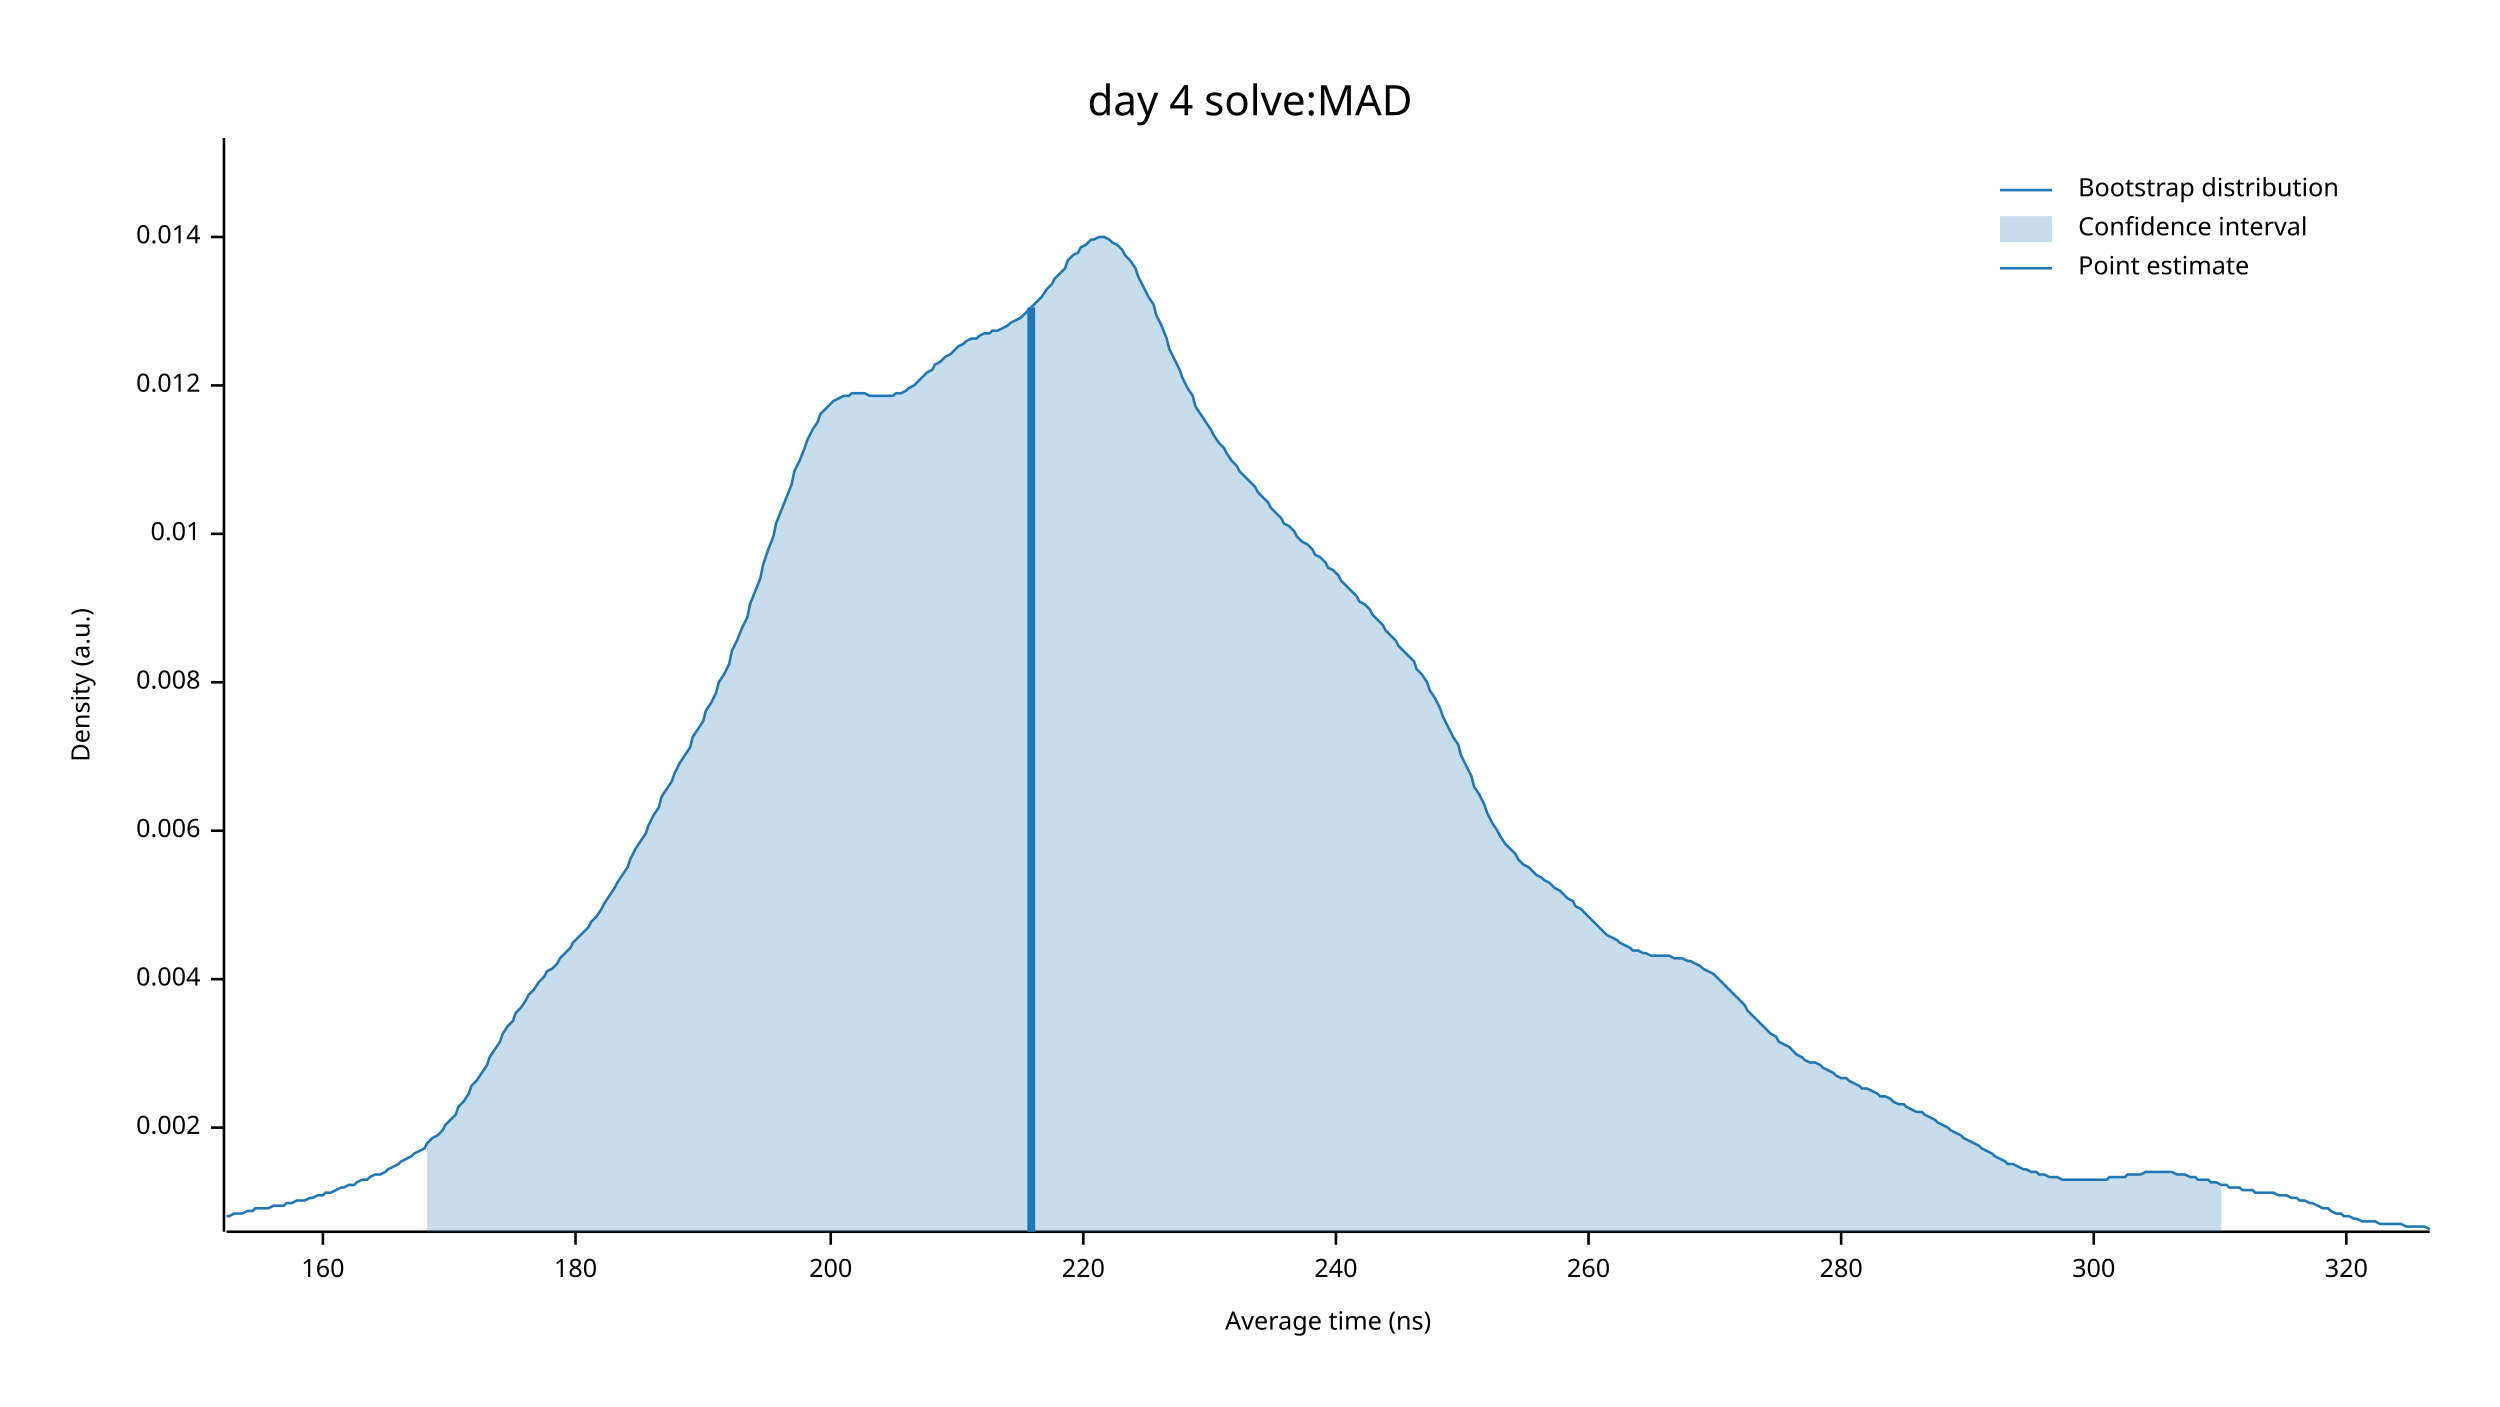
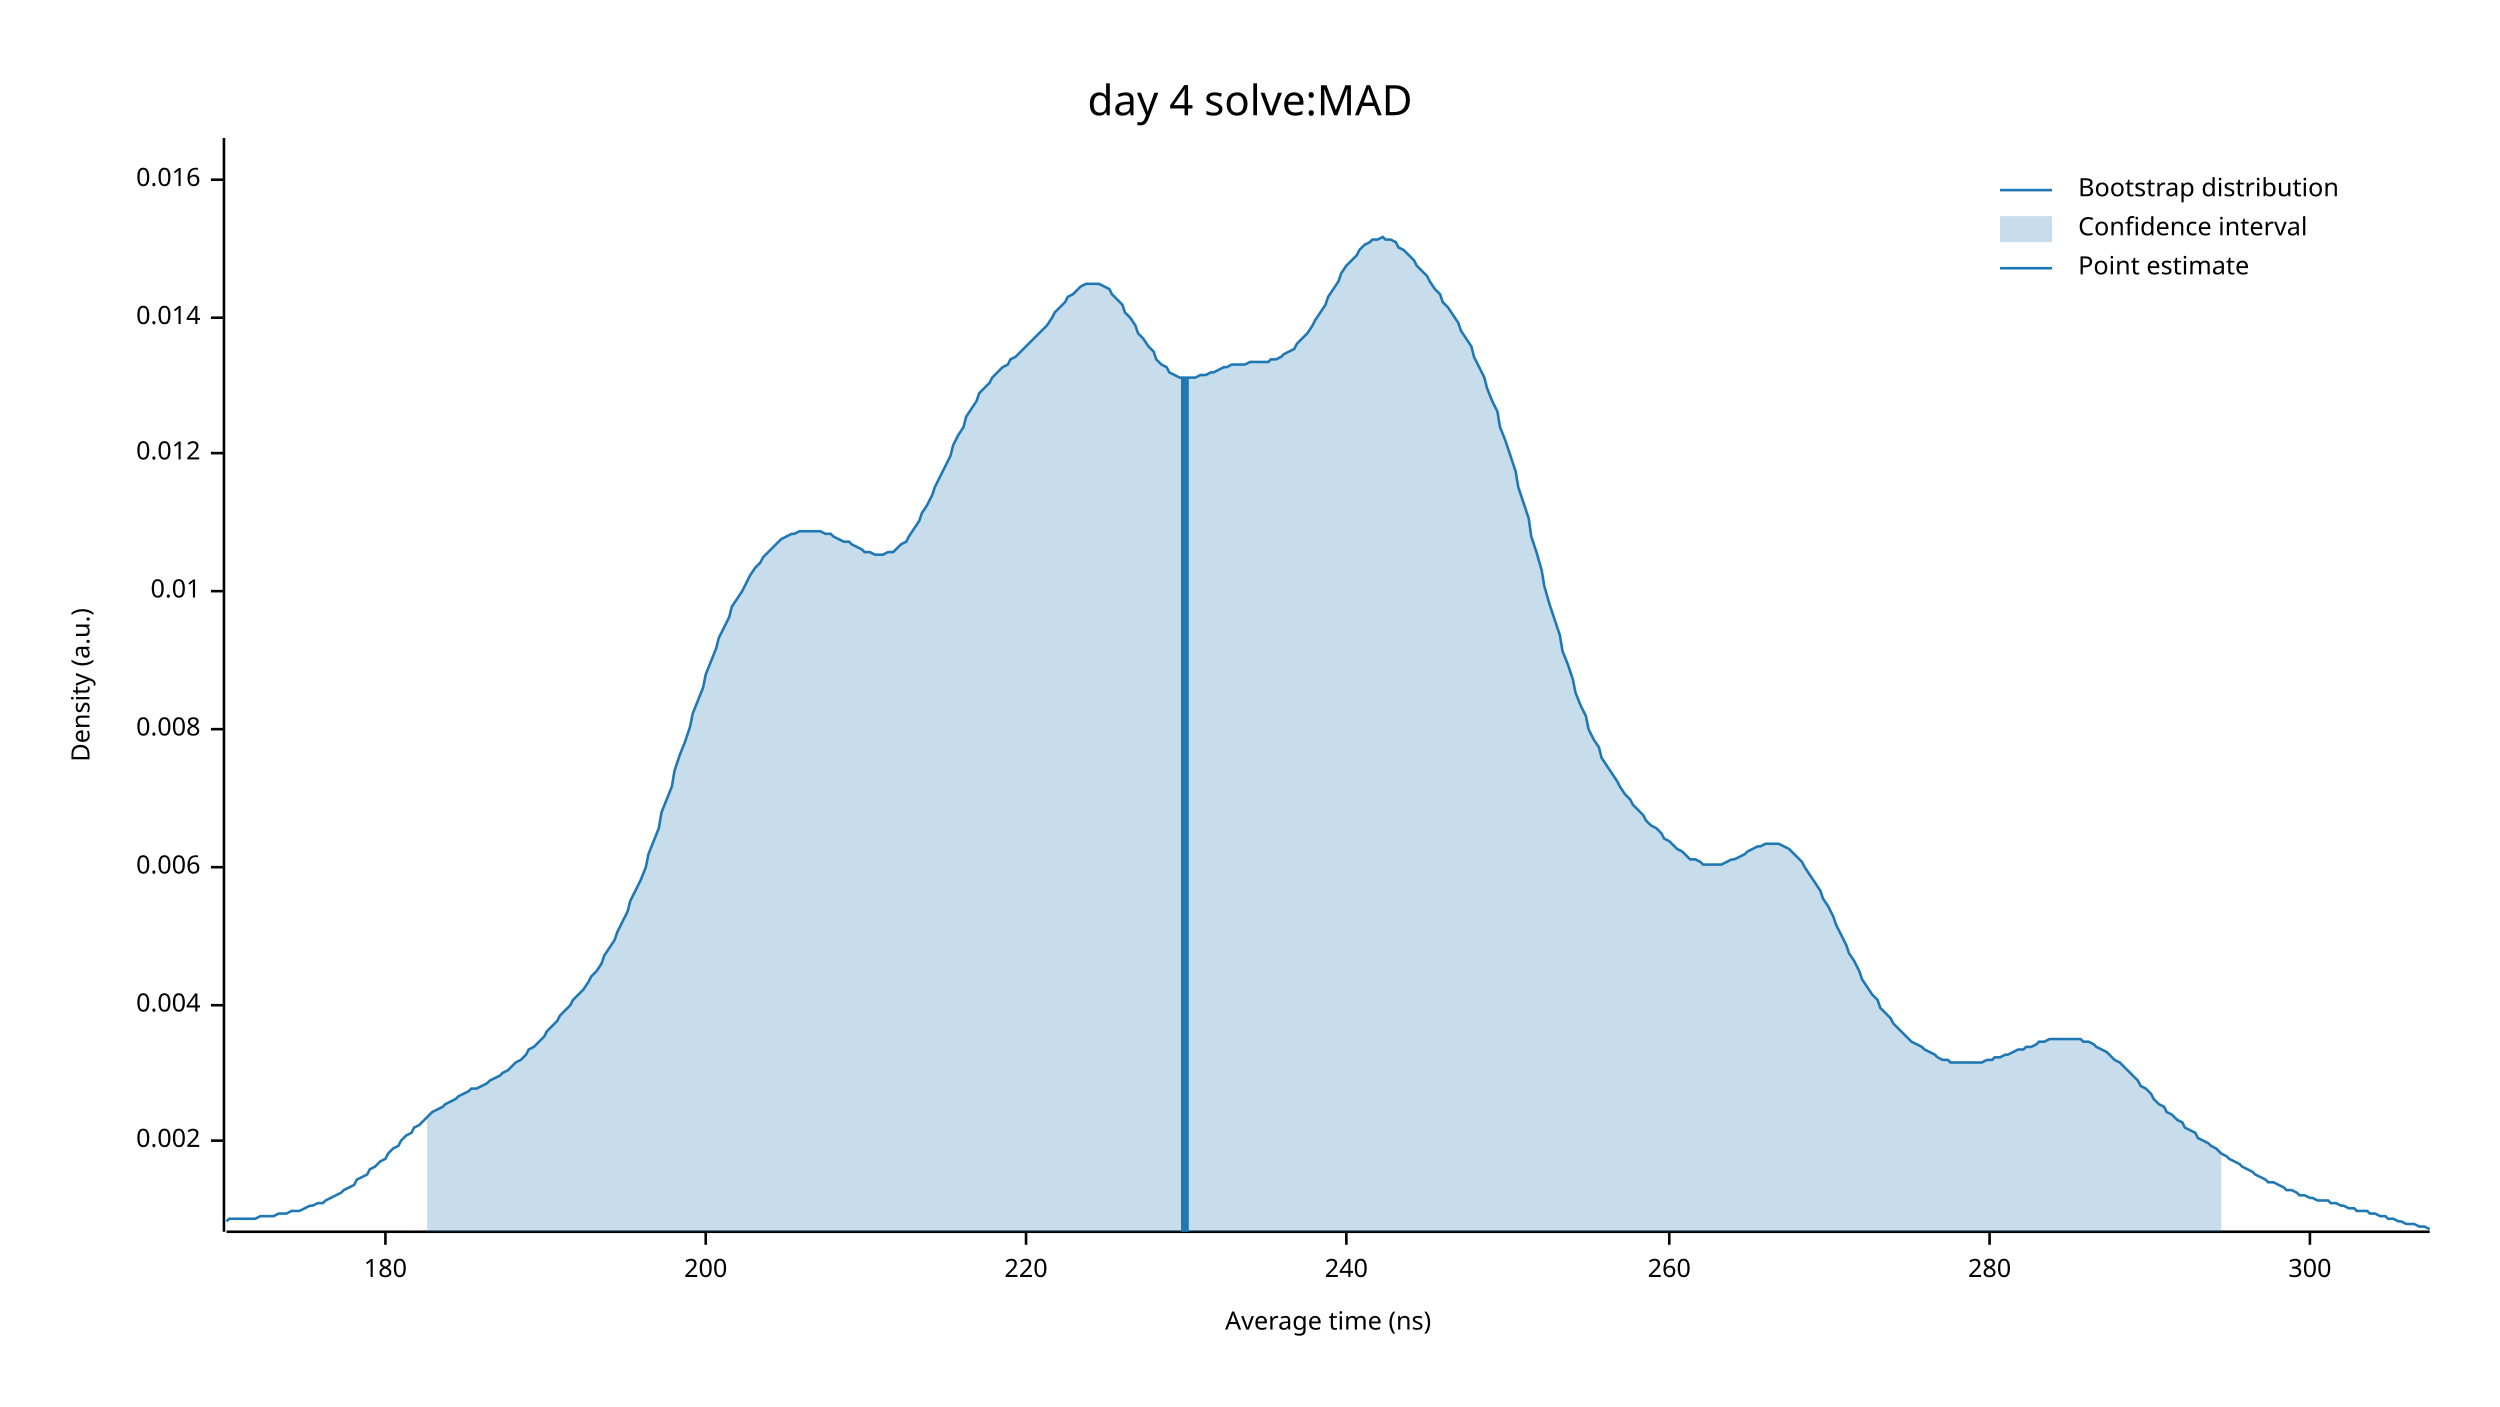
<svg xmlns="http://www.w3.org/2000/svg" width="960" height="540" viewBox="0 0 960 540">
  <text x="480" y="32" dy="0.76em" text-anchor="middle" font-family="sans-serif" font-size="16.129" opacity="1" fill="#000000">
day 4 solve:MAD
</text>
  <text x="27" y="263" dy="0.76em" text-anchor="middle" font-family="sans-serif" font-size="9.677" opacity="1" fill="#000000" transform="rotate(270, 27, 263)">
Density (a.u.)
</text>
  <text x="510" y="513" dy="-0.5ex" text-anchor="middle" font-family="sans-serif" font-size="9.677" opacity="1" fill="#000000">
Average time (ns)
</text>
  <polyline fill="none" opacity="1" stroke="#000000" stroke-width="1" points="86,53 86,473 " />
-   <text x="77" y="433" dy="0.5ex" text-anchor="end" font-family="sans-serif" font-size="9.677" opacity="1" fill="#000000">
+   <text x="77" y="438" dy="0.5ex" text-anchor="end" font-family="sans-serif" font-size="9.677" opacity="1" fill="#000000">
0.002
</text>
-   <polyline fill="none" opacity="1" stroke="#000000" stroke-width="1" points="81,433 86,433 " />
-   <text x="77" y="376" dy="0.5ex" text-anchor="end" font-family="sans-serif" font-size="9.677" opacity="1" fill="#000000">
+   <polyline fill="none" opacity="1" stroke="#000000" stroke-width="1" points="81,438 86,438 " />
+   <text x="77" y="386" dy="0.5ex" text-anchor="end" font-family="sans-serif" font-size="9.677" opacity="1" fill="#000000">
0.004
</text>
-   <polyline fill="none" opacity="1" stroke="#000000" stroke-width="1" points="81,376 86,376 " />
-   <text x="77" y="319" dy="0.5ex" text-anchor="end" font-family="sans-serif" font-size="9.677" opacity="1" fill="#000000">
+   <polyline fill="none" opacity="1" stroke="#000000" stroke-width="1" points="81,386 86,386 " />
+   <text x="77" y="333" dy="0.5ex" text-anchor="end" font-family="sans-serif" font-size="9.677" opacity="1" fill="#000000">
0.006
</text>
-   <polyline fill="none" opacity="1" stroke="#000000" stroke-width="1" points="81,319 86,319 " />
-   <text x="77" y="262" dy="0.5ex" text-anchor="end" font-family="sans-serif" font-size="9.677" opacity="1" fill="#000000">
+   <polyline fill="none" opacity="1" stroke="#000000" stroke-width="1" points="81,333 86,333 " />
+   <text x="77" y="280" dy="0.5ex" text-anchor="end" font-family="sans-serif" font-size="9.677" opacity="1" fill="#000000">
0.008
</text>
-   <polyline fill="none" opacity="1" stroke="#000000" stroke-width="1" points="81,262 86,262 " />
-   <text x="77" y="205" dy="0.5ex" text-anchor="end" font-family="sans-serif" font-size="9.677" opacity="1" fill="#000000">
+   <polyline fill="none" opacity="1" stroke="#000000" stroke-width="1" points="81,280 86,280 " />
+   <text x="77" y="227" dy="0.5ex" text-anchor="end" font-family="sans-serif" font-size="9.677" opacity="1" fill="#000000">
0.01
</text>
-   <polyline fill="none" opacity="1" stroke="#000000" stroke-width="1" points="81,205 86,205 " />
-   <text x="77" y="148" dy="0.5ex" text-anchor="end" font-family="sans-serif" font-size="9.677" opacity="1" fill="#000000">
+   <polyline fill="none" opacity="1" stroke="#000000" stroke-width="1" points="81,227 86,227 " />
+   <text x="77" y="174" dy="0.5ex" text-anchor="end" font-family="sans-serif" font-size="9.677" opacity="1" fill="#000000">
0.012
</text>
-   <polyline fill="none" opacity="1" stroke="#000000" stroke-width="1" points="81,148 86,148 " />
-   <text x="77" y="91" dy="0.5ex" text-anchor="end" font-family="sans-serif" font-size="9.677" opacity="1" fill="#000000">
+   <polyline fill="none" opacity="1" stroke="#000000" stroke-width="1" points="81,174 86,174 " />
+   <text x="77" y="122" dy="0.5ex" text-anchor="end" font-family="sans-serif" font-size="9.677" opacity="1" fill="#000000">
0.014
</text>
-   <polyline fill="none" opacity="1" stroke="#000000" stroke-width="1" points="81,91 86,91 " />
+   <polyline fill="none" opacity="1" stroke="#000000" stroke-width="1" points="81,122 86,122 " />
+   <text x="77" y="69" dy="0.5ex" text-anchor="end" font-family="sans-serif" font-size="9.677" opacity="1" fill="#000000">
+ 0.016
+ </text>
+   <polyline fill="none" opacity="1" stroke="#000000" stroke-width="1" points="81,69 86,69 " />
  <polyline fill="none" opacity="1" stroke="#000000" stroke-width="1" points="87,473 933,473 " />
-   <text x="124" y="483" dy="0.76em" text-anchor="middle" font-family="sans-serif" font-size="9.677" opacity="1" fill="#000000">
- 160
- </text>
-   <polyline fill="none" opacity="1" stroke="#000000" stroke-width="1" points="124,473 124,478 " />
-   <text x="221" y="483" dy="0.76em" text-anchor="middle" font-family="sans-serif" font-size="9.677" opacity="1" fill="#000000">
+   <text x="148" y="483" dy="0.76em" text-anchor="middle" font-family="sans-serif" font-size="9.677" opacity="1" fill="#000000">
180
</text>
-   <polyline fill="none" opacity="1" stroke="#000000" stroke-width="1" points="221,473 221,478 " />
-   <text x="319" y="483" dy="0.76em" text-anchor="middle" font-family="sans-serif" font-size="9.677" opacity="1" fill="#000000">
+   <polyline fill="none" opacity="1" stroke="#000000" stroke-width="1" points="148,473 148,478 " />
+   <text x="271" y="483" dy="0.76em" text-anchor="middle" font-family="sans-serif" font-size="9.677" opacity="1" fill="#000000">
200
</text>
-   <polyline fill="none" opacity="1" stroke="#000000" stroke-width="1" points="319,473 319,478 " />
-   <text x="416" y="483" dy="0.76em" text-anchor="middle" font-family="sans-serif" font-size="9.677" opacity="1" fill="#000000">
+   <polyline fill="none" opacity="1" stroke="#000000" stroke-width="1" points="271,473 271,478 " />
+   <text x="394" y="483" dy="0.76em" text-anchor="middle" font-family="sans-serif" font-size="9.677" opacity="1" fill="#000000">
220
</text>
-   <polyline fill="none" opacity="1" stroke="#000000" stroke-width="1" points="416,473 416,478 " />
-   <text x="513" y="483" dy="0.76em" text-anchor="middle" font-family="sans-serif" font-size="9.677" opacity="1" fill="#000000">
+   <polyline fill="none" opacity="1" stroke="#000000" stroke-width="1" points="394,473 394,478 " />
+   <text x="517" y="483" dy="0.76em" text-anchor="middle" font-family="sans-serif" font-size="9.677" opacity="1" fill="#000000">
240
</text>
-   <polyline fill="none" opacity="1" stroke="#000000" stroke-width="1" points="513,473 513,478 " />
-   <text x="610" y="483" dy="0.76em" text-anchor="middle" font-family="sans-serif" font-size="9.677" opacity="1" fill="#000000">
+   <polyline fill="none" opacity="1" stroke="#000000" stroke-width="1" points="517,473 517,478 " />
+   <text x="641" y="483" dy="0.76em" text-anchor="middle" font-family="sans-serif" font-size="9.677" opacity="1" fill="#000000">
260
</text>
-   <polyline fill="none" opacity="1" stroke="#000000" stroke-width="1" points="610,473 610,478 " />
-   <text x="707" y="483" dy="0.76em" text-anchor="middle" font-family="sans-serif" font-size="9.677" opacity="1" fill="#000000">
+   <polyline fill="none" opacity="1" stroke="#000000" stroke-width="1" points="641,473 641,478 " />
+   <text x="764" y="483" dy="0.76em" text-anchor="middle" font-family="sans-serif" font-size="9.677" opacity="1" fill="#000000">
280
</text>
-   <polyline fill="none" opacity="1" stroke="#000000" stroke-width="1" points="707,473 707,478 " />
-   <text x="804" y="483" dy="0.76em" text-anchor="middle" font-family="sans-serif" font-size="9.677" opacity="1" fill="#000000">
+   <polyline fill="none" opacity="1" stroke="#000000" stroke-width="1" points="764,473 764,478 " />
+   <text x="887" y="483" dy="0.76em" text-anchor="middle" font-family="sans-serif" font-size="9.677" opacity="1" fill="#000000">
300
</text>
-   <polyline fill="none" opacity="1" stroke="#000000" stroke-width="1" points="804,473 804,478 " />
-   <text x="901" y="483" dy="0.76em" text-anchor="middle" font-family="sans-serif" font-size="9.677" opacity="1" fill="#000000">
- 320
- </text>
-   <polyline fill="none" opacity="1" stroke="#000000" stroke-width="1" points="901,473 901,478 " />
-   <polyline fill="none" opacity="1" stroke="#1F78B4" stroke-width="1" points="87,467 88,467 90,466 92,466 93,466 95,465 97,465 98,464 100,464 102,464 103,464 105,463 107,463 109,463 110,462 112,462 114,461 115,461 117,461 119,460 120,460 122,459 124,459 125,458 127,458 129,457 131,456 132,456 134,455 136,455 137,454 139,453 141,453 142,452 144,451 146,451 148,450 149,449 151,448 153,447 154,446 156,445 158,444 159,443 161,442 163,441 164,439 166,437 168,436 170,434 171,432 173,430 175,428 176,425 178,423 180,420 181,417 183,415 185,412 187,409 188,406 190,403 192,400 193,397 195,394 197,392 198,389 200,387 202,384 203,382 205,380 207,377 209,375 210,373 212,372 214,370 215,368 217,366 219,364 220,362 222,360 224,358 226,356 227,354 229,352 231,349 232,347 234,344 236,341 237,339 239,336 241,333 242,330 244,326 246,323 248,320 249,317 251,313 253,310 254,306 256,303 258,300 259,297 261,293 263,290 265,287 266,283 268,280 270,277 271,273 273,270 275,266 276,262 278,259 280,255 281,250 283,246 285,241 287,237 288,232 290,227 292,222 293,217 295,211 297,206 298,201 300,196 302,191 304,186 305,181 307,177 309,172 310,169 312,165 314,162 315,159 317,157 319,155 320,154 322,153 324,152 326,152 327,151 329,151 331,151 332,151 334,152 336,152 337,152 339,152 341,152 343,152 344,151 346,151 348,150 349,149 351,148 353,146 354,145 356,143 358,142 359,140 361,139 363,137 365,136 366,135 368,133 370,132 371,131 373,130 375,130 376,129 378,128 380,128 381,127 383,127 385,126 387,125 388,124 390,123 392,122 393,121 395,119 397,117 398,116 400,114 402,111 404,109 405,107 407,105 409,103 410,100 412,98 414,97 415,95 417,94 419,92 420,92 422,91 424,91 426,92 427,93 429,94 431,96 432,98 434,100 436,103 437,106 439,110 441,114 443,117 444,121 446,125 448,130 449,134 451,138 453,142 454,145 456,149 458,152 459,156 461,159 463,162 465,165 466,167 468,170 470,172 471,174 473,177 475,179 476,181 478,183 480,185 482,187 483,189 485,191 487,193 488,195 490,197 492,199 493,201 495,202 497,204 498,206 500,208 502,209 504,211 505,213 507,214 509,216 510,218 512,219 514,221 515,223 517,225 519,227 521,229 522,231 524,232 526,234 527,236 529,238 531,240 532,242 534,244 536,246 537,248 539,250 541,252 543,254 544,257 546,259 548,262 549,265 551,268 553,272 554,275 556,279 558,283 560,286 561,290 563,294 565,298 566,302 568,305 570,309 571,312 573,316 575,319 576,321 578,324 580,326 582,328 583,330 585,332 587,333 588,334 590,336 592,337 593,338 595,339 597,341 599,342 600,343 602,345 604,346 605,348 607,349 609,351 610,352 612,354 614,356 615,357 617,359 619,360 621,361 622,362 624,363 626,364 627,365 629,365 631,366 632,366 634,367 636,367 638,367 639,367 641,367 643,368 644,368 646,368 648,369 649,369 651,370 653,371 654,372 656,373 658,374 660,376 661,377 663,379 665,381 666,382 668,384 670,386 671,388 673,390 675,392 676,393 678,395 680,397 682,398 683,400 685,401 687,402 688,403 690,405 692,406 693,407 695,408 697,408 699,409 700,410 702,411 704,412 705,413 707,414 709,414 710,415 712,416 714,417 715,418 717,418 719,419 721,420 722,421 724,421 726,422 727,423 729,424 731,424 732,425 734,426 736,427 738,427 739,428 741,429 743,430 744,431 746,432 748,433 749,434 751,435 753,436 754,437 756,438 758,439 760,440 761,441 763,442 765,443 766,444 768,445 770,446 771,447 773,447 775,448 777,449 778,449 780,450 782,450 783,451 785,451 787,452 788,452 790,452 792,453 793,453 795,453 797,453 799,453 800,453 802,453 804,453 805,453 807,453 809,453 810,452 812,452 814,452 816,452 817,451 819,451 821,451 822,451 824,450 826,450 827,450 829,450 831,450 832,450 834,450 836,451 838,451 839,451 841,452 843,452 844,453 846,453 848,453 849,454 851,454 853,455 855,455 856,456 858,456 860,456 861,457 863,457 865,457 866,458 868,458 870,458 871,458 873,458 875,459 877,459 878,459 880,460 882,460 883,461 885,461 887,462 888,462 890,463 892,464 894,464 895,465 897,466 899,466 900,467 902,467 904,468 905,468 907,469 909,469 910,469 912,469 914,470 916,470 917,470 919,470 921,470 922,470 924,471 926,471 927,471 929,471 931,471 933,472 " />
-   <polygon opacity="0.25" fill="#1F78B4" points="164,439 166,437 168,436 170,434 171,432 173,430 175,428 176,425 178,423 180,420 181,417 183,415 185,412 187,409 188,406 190,403 192,400 193,397 195,394 197,392 198,389 200,387 202,384 203,382 205,380 207,377 209,375 210,373 212,372 214,370 215,368 217,366 219,364 220,362 222,360 224,358 226,356 227,354 229,352 231,349 232,347 234,344 236,341 237,339 239,336 241,333 242,330 244,326 246,323 248,320 249,317 251,313 253,310 254,306 256,303 258,300 259,297 261,293 263,290 265,287 266,283 268,280 270,277 271,273 273,270 275,266 276,262 278,259 280,255 281,250 283,246 285,241 287,237 288,232 290,227 292,222 293,217 295,211 297,206 298,201 300,196 302,191 304,186 305,181 307,177 309,172 310,169 312,165 314,162 315,159 317,157 319,155 320,154 322,153 324,152 326,152 327,151 329,151 331,151 332,151 334,152 336,152 337,152 339,152 341,152 343,152 344,151 346,151 348,150 349,149 351,148 353,146 354,145 356,143 358,142 359,140 361,139 363,137 365,136 366,135 368,133 370,132 371,131 373,130 375,130 376,129 378,128 380,128 381,127 383,127 385,126 387,125 388,124 390,123 392,122 393,121 395,119 397,117 398,116 400,114 402,111 404,109 405,107 407,105 409,103 410,100 412,98 414,97 415,95 417,94 419,92 420,92 422,91 424,91 426,92 427,93 429,94 431,96 432,98 434,100 436,103 437,106 439,110 441,114 443,117 444,121 446,125 448,130 449,134 451,138 453,142 454,145 456,149 458,152 459,156 461,159 463,162 465,165 466,167 468,170 470,172 471,174 473,177 475,179 476,181 478,183 480,185 482,187 483,189 485,191 487,193 488,195 490,197 492,199 493,201 495,202 497,204 498,206 500,208 502,209 504,211 505,213 507,214 509,216 510,218 512,219 514,221 515,223 517,225 519,227 521,229 522,231 524,232 526,234 527,236 529,238 531,240 532,242 534,244 536,246 537,248 539,250 541,252 543,254 544,257 546,259 548,262 549,265 551,268 553,272 554,275 556,279 558,283 560,286 561,290 563,294 565,298 566,302 568,305 570,309 571,312 573,316 575,319 576,321 578,324 580,326 582,328 583,330 585,332 587,333 588,334 590,336 592,337 593,338 595,339 597,341 599,342 600,343 602,345 604,346 605,348 607,349 609,351 610,352 612,354 614,356 615,357 617,359 619,360 621,361 622,362 624,363 626,364 627,365 629,365 631,366 632,366 634,367 636,367 638,367 639,367 641,367 643,368 644,368 646,368 648,369 649,369 651,370 653,371 654,372 656,373 658,374 660,376 661,377 663,379 665,381 666,382 668,384 670,386 671,388 673,390 675,392 676,393 678,395 680,397 682,398 683,400 685,401 687,402 688,403 690,405 692,406 693,407 695,408 697,408 699,409 700,410 702,411 704,412 705,413 707,414 709,414 710,415 712,416 714,417 715,418 717,418 719,419 721,420 722,421 724,421 726,422 727,423 729,424 731,424 732,425 734,426 736,427 738,427 739,428 741,429 743,430 744,431 746,432 748,433 749,434 751,435 753,436 754,437 756,438 758,439 760,440 761,441 763,442 765,443 766,444 768,445 770,446 771,447 773,447 775,448 777,449 778,449 780,450 782,450 783,451 785,451 787,452 788,452 790,452 792,453 793,453 795,453 797,453 799,453 800,453 802,453 804,453 805,453 807,453 809,453 810,452 812,452 814,452 816,452 817,451 819,451 821,451 822,451 824,450 826,450 827,450 829,450 831,450 832,450 834,450 836,451 838,451 839,451 841,452 843,452 844,453 846,453 848,453 849,454 851,454 853,455 853,473 164,473 " />
-   <polyline fill="none" opacity="1" stroke="#1F78B4" stroke-width="3" points="396,473 396,118 " />
+   <polyline fill="none" opacity="1" stroke="#000000" stroke-width="1" points="887,473 887,478 " />
+   <polyline fill="none" opacity="1" stroke="#1F78B4" stroke-width="1" points="87,469 88,468 90,468 92,468 93,468 95,468 97,468 98,468 100,467 102,467 103,467 105,467 107,466 109,466 110,466 112,465 114,465 115,465 117,464 119,463 120,463 122,462 124,462 125,461 127,460 129,459 131,458 132,457 134,456 136,455 137,453 139,452 141,451 142,449 144,448 146,446 148,445 149,443 151,441 153,440 154,438 156,436 158,435 159,433 161,432 163,430 164,429 166,427 168,426 170,425 171,424 173,423 175,422 176,421 178,420 180,419 181,418 183,418 185,417 187,416 188,415 190,414 192,413 193,412 195,411 197,409 198,408 200,407 202,405 203,403 205,402 207,400 209,398 210,396 212,394 214,392 215,390 217,388 219,386 220,384 222,382 224,380 226,377 227,375 229,373 231,370 232,367 234,364 236,361 237,358 239,354 241,350 242,346 244,342 246,338 248,333 249,328 251,323 253,318 254,312 256,307 258,302 259,296 261,290 263,285 265,279 266,274 268,269 270,264 271,259 273,254 275,249 276,245 278,241 280,237 281,233 283,230 285,227 287,223 288,221 290,218 292,216 293,214 295,212 297,210 298,209 300,207 302,206 304,205 305,205 307,204 309,204 310,204 312,204 314,204 315,204 317,205 319,205 320,206 322,207 324,208 326,208 327,209 329,210 331,211 332,212 334,212 336,213 337,213 339,213 341,212 343,212 344,211 346,209 348,208 349,206 351,203 353,200 354,197 356,194 358,190 359,187 361,183 363,179 365,175 366,171 368,167 370,164 371,160 373,157 375,154 376,151 378,149 380,147 381,145 383,143 385,141 387,140 388,138 390,137 392,135 393,134 395,132 397,130 398,129 400,127 402,125 404,122 405,120 407,118 409,116 410,114 412,113 414,111 415,110 417,109 419,109 420,109 422,109 424,110 426,111 427,113 429,115 431,117 432,120 434,122 436,125 437,128 439,130 441,133 443,135 444,138 446,140 448,141 449,143 451,144 453,145 454,145 456,145 458,145 459,145 461,144 463,144 465,143 466,143 468,142 470,141 471,141 473,140 475,140 476,140 478,140 480,139 482,139 483,139 485,139 487,139 488,138 490,138 492,137 493,136 495,135 497,134 498,132 500,130 502,128 504,125 505,123 507,120 509,117 510,114 512,111 514,108 515,105 517,102 519,100 521,98 522,96 524,94 526,93 527,92 529,92 531,91 532,92 534,92 536,93 537,95 539,96 541,98 543,100 544,102 546,104 548,106 549,108 551,111 553,113 554,116 556,118 558,121 560,124 561,127 563,130 565,133 566,137 568,141 570,145 571,149 573,154 575,158 576,164 578,169 580,175 582,181 583,187 585,193 587,199 588,206 590,212 592,219 593,225 595,232 597,238 599,244 600,250 602,255 604,261 605,266 607,271 609,275 610,280 612,284 614,287 615,291 617,294 619,297 621,300 622,302 624,305 626,307 627,309 629,311 631,313 632,315 634,317 636,318 638,320 639,322 641,323 643,325 644,326 646,327 648,329 649,330 651,330 653,331 654,332 656,332 658,332 660,332 661,332 663,331 665,330 666,330 668,329 670,328 671,327 673,326 675,325 676,325 678,324 680,324 682,324 683,324 685,325 687,326 688,327 690,329 692,331 693,333 695,336 697,339 699,342 700,345 702,348 704,352 705,355 707,359 709,363 710,366 712,369 714,373 715,376 717,379 719,382 721,384 722,387 724,389 726,391 727,393 729,395 731,397 732,398 734,400 736,401 738,402 739,403 741,404 743,405 744,406 746,407 748,407 749,408 751,408 753,408 754,408 756,408 758,408 760,408 761,408 763,407 765,407 766,406 768,406 770,405 771,405 773,404 775,403 777,403 778,402 780,402 782,401 783,400 785,400 787,399 788,399 790,399 792,399 793,399 795,399 797,399 799,399 800,400 802,400 804,401 805,402 807,403 809,404 810,405 812,407 814,408 816,410 817,411 819,413 821,415 822,417 824,418 826,420 827,422 829,424 831,425 832,427 834,428 836,430 838,431 839,433 841,434 843,435 844,437 846,438 848,439 849,440 851,441 853,443 855,444 856,445 858,446 860,447 861,448 863,449 865,450 866,451 868,452 870,453 871,454 873,454 875,455 877,456 878,457 880,457 882,458 883,459 885,459 887,460 888,460 890,461 892,461 894,461 895,462 897,462 899,463 900,463 902,464 904,464 905,465 907,465 909,465 910,466 912,466 914,467 916,467 917,468 919,468 921,469 922,469 924,470 926,470 927,470 929,471 931,471 933,472 " />
+   <polygon opacity="0.25" fill="#1F78B4" points="164,429 166,427 168,426 170,425 171,424 173,423 175,422 176,421 178,420 180,419 181,418 183,418 185,417 187,416 188,415 190,414 192,413 193,412 195,411 197,409 198,408 200,407 202,405 203,403 205,402 207,400 209,398 210,396 212,394 214,392 215,390 217,388 219,386 220,384 222,382 224,380 226,377 227,375 229,373 231,370 232,367 234,364 236,361 237,358 239,354 241,350 242,346 244,342 246,338 248,333 249,328 251,323 253,318 254,312 256,307 258,302 259,296 261,290 263,285 265,279 266,274 268,269 270,264 271,259 273,254 275,249 276,245 278,241 280,237 281,233 283,230 285,227 287,223 288,221 290,218 292,216 293,214 295,212 297,210 298,209 300,207 302,206 304,205 305,205 307,204 309,204 310,204 312,204 314,204 315,204 317,205 319,205 320,206 322,207 324,208 326,208 327,209 329,210 331,211 332,212 334,212 336,213 337,213 339,213 341,212 343,212 344,211 346,209 348,208 349,206 351,203 353,200 354,197 356,194 358,190 359,187 361,183 363,179 365,175 366,171 368,167 370,164 371,160 373,157 375,154 376,151 378,149 380,147 381,145 383,143 385,141 387,140 388,138 390,137 392,135 393,134 395,132 397,130 398,129 400,127 402,125 404,122 405,120 407,118 409,116 410,114 412,113 414,111 415,110 417,109 419,109 420,109 422,109 424,110 426,111 427,113 429,115 431,117 432,120 434,122 436,125 437,128 439,130 441,133 443,135 444,138 446,140 448,141 449,143 451,144 453,145 454,145 456,145 458,145 459,145 461,144 463,144 465,143 466,143 468,142 470,141 471,141 473,140 475,140 476,140 478,140 480,139 482,139 483,139 485,139 487,139 488,138 490,138 492,137 493,136 495,135 497,134 498,132 500,130 502,128 504,125 505,123 507,120 509,117 510,114 512,111 514,108 515,105 517,102 519,100 521,98 522,96 524,94 526,93 527,92 529,92 531,91 532,92 534,92 536,93 537,95 539,96 541,98 543,100 544,102 546,104 548,106 549,108 551,111 553,113 554,116 556,118 558,121 560,124 561,127 563,130 565,133 566,137 568,141 570,145 571,149 573,154 575,158 576,164 578,169 580,175 582,181 583,187 585,193 587,199 588,206 590,212 592,219 593,225 595,232 597,238 599,244 600,250 602,255 604,261 605,266 607,271 609,275 610,280 612,284 614,287 615,291 617,294 619,297 621,300 622,302 624,305 626,307 627,309 629,311 631,313 632,315 634,317 636,318 638,320 639,322 641,323 643,325 644,326 646,327 648,329 649,330 651,330 653,331 654,332 656,332 658,332 660,332 661,332 663,331 665,330 666,330 668,329 670,328 671,327 673,326 675,325 676,325 678,324 680,324 682,324 683,324 685,325 687,326 688,327 690,329 692,331 693,333 695,336 697,339 699,342 700,345 702,348 704,352 705,355 707,359 709,363 710,366 712,369 714,373 715,376 717,379 719,382 721,384 722,387 724,389 726,391 727,393 729,395 731,397 732,398 734,400 736,401 738,402 739,403 741,404 743,405 744,406 746,407 748,407 749,408 751,408 753,408 754,408 756,408 758,408 760,408 761,408 763,407 765,407 766,406 768,406 770,405 771,405 773,404 775,403 777,403 778,402 780,402 782,401 783,400 785,400 787,399 788,399 790,399 792,399 793,399 795,399 797,399 799,399 800,400 802,400 804,401 805,402 807,403 809,404 810,405 812,407 814,408 816,410 817,411 819,413 821,415 822,417 824,418 826,420 827,422 829,424 831,425 832,427 834,428 836,430 838,431 839,433 841,434 843,435 844,437 846,438 848,439 849,440 851,441 853,443 853,473 164,473 " />
+   <polyline fill="none" opacity="1" stroke="#1F78B4" stroke-width="3" points="455,473 455,145 " />
  <text x="798" y="68" dy="0.76em" text-anchor="start" font-family="sans-serif" font-size="9.677" opacity="1" fill="#000000">
Bootstrap distribution
</text>
  <text x="798" y="83" dy="0.76em" text-anchor="start" font-family="sans-serif" font-size="9.677" opacity="1" fill="#000000">
Confidence interval
</text>
  <text x="798" y="98" dy="0.76em" text-anchor="start" font-family="sans-serif" font-size="9.677" opacity="1" fill="#000000">
Point estimate
</text>
  <polyline fill="none" opacity="1" stroke="#1F78B4" stroke-width="1" points="768,73 788,73 " />
  <rect x="768" y="83" width="20" height="10" opacity="0.25" fill="#1F78B4" stroke="none" />
  <polyline fill="none" opacity="1" stroke="#1F78B4" stroke-width="1" points="768,103 788,103 " />
</svg>
